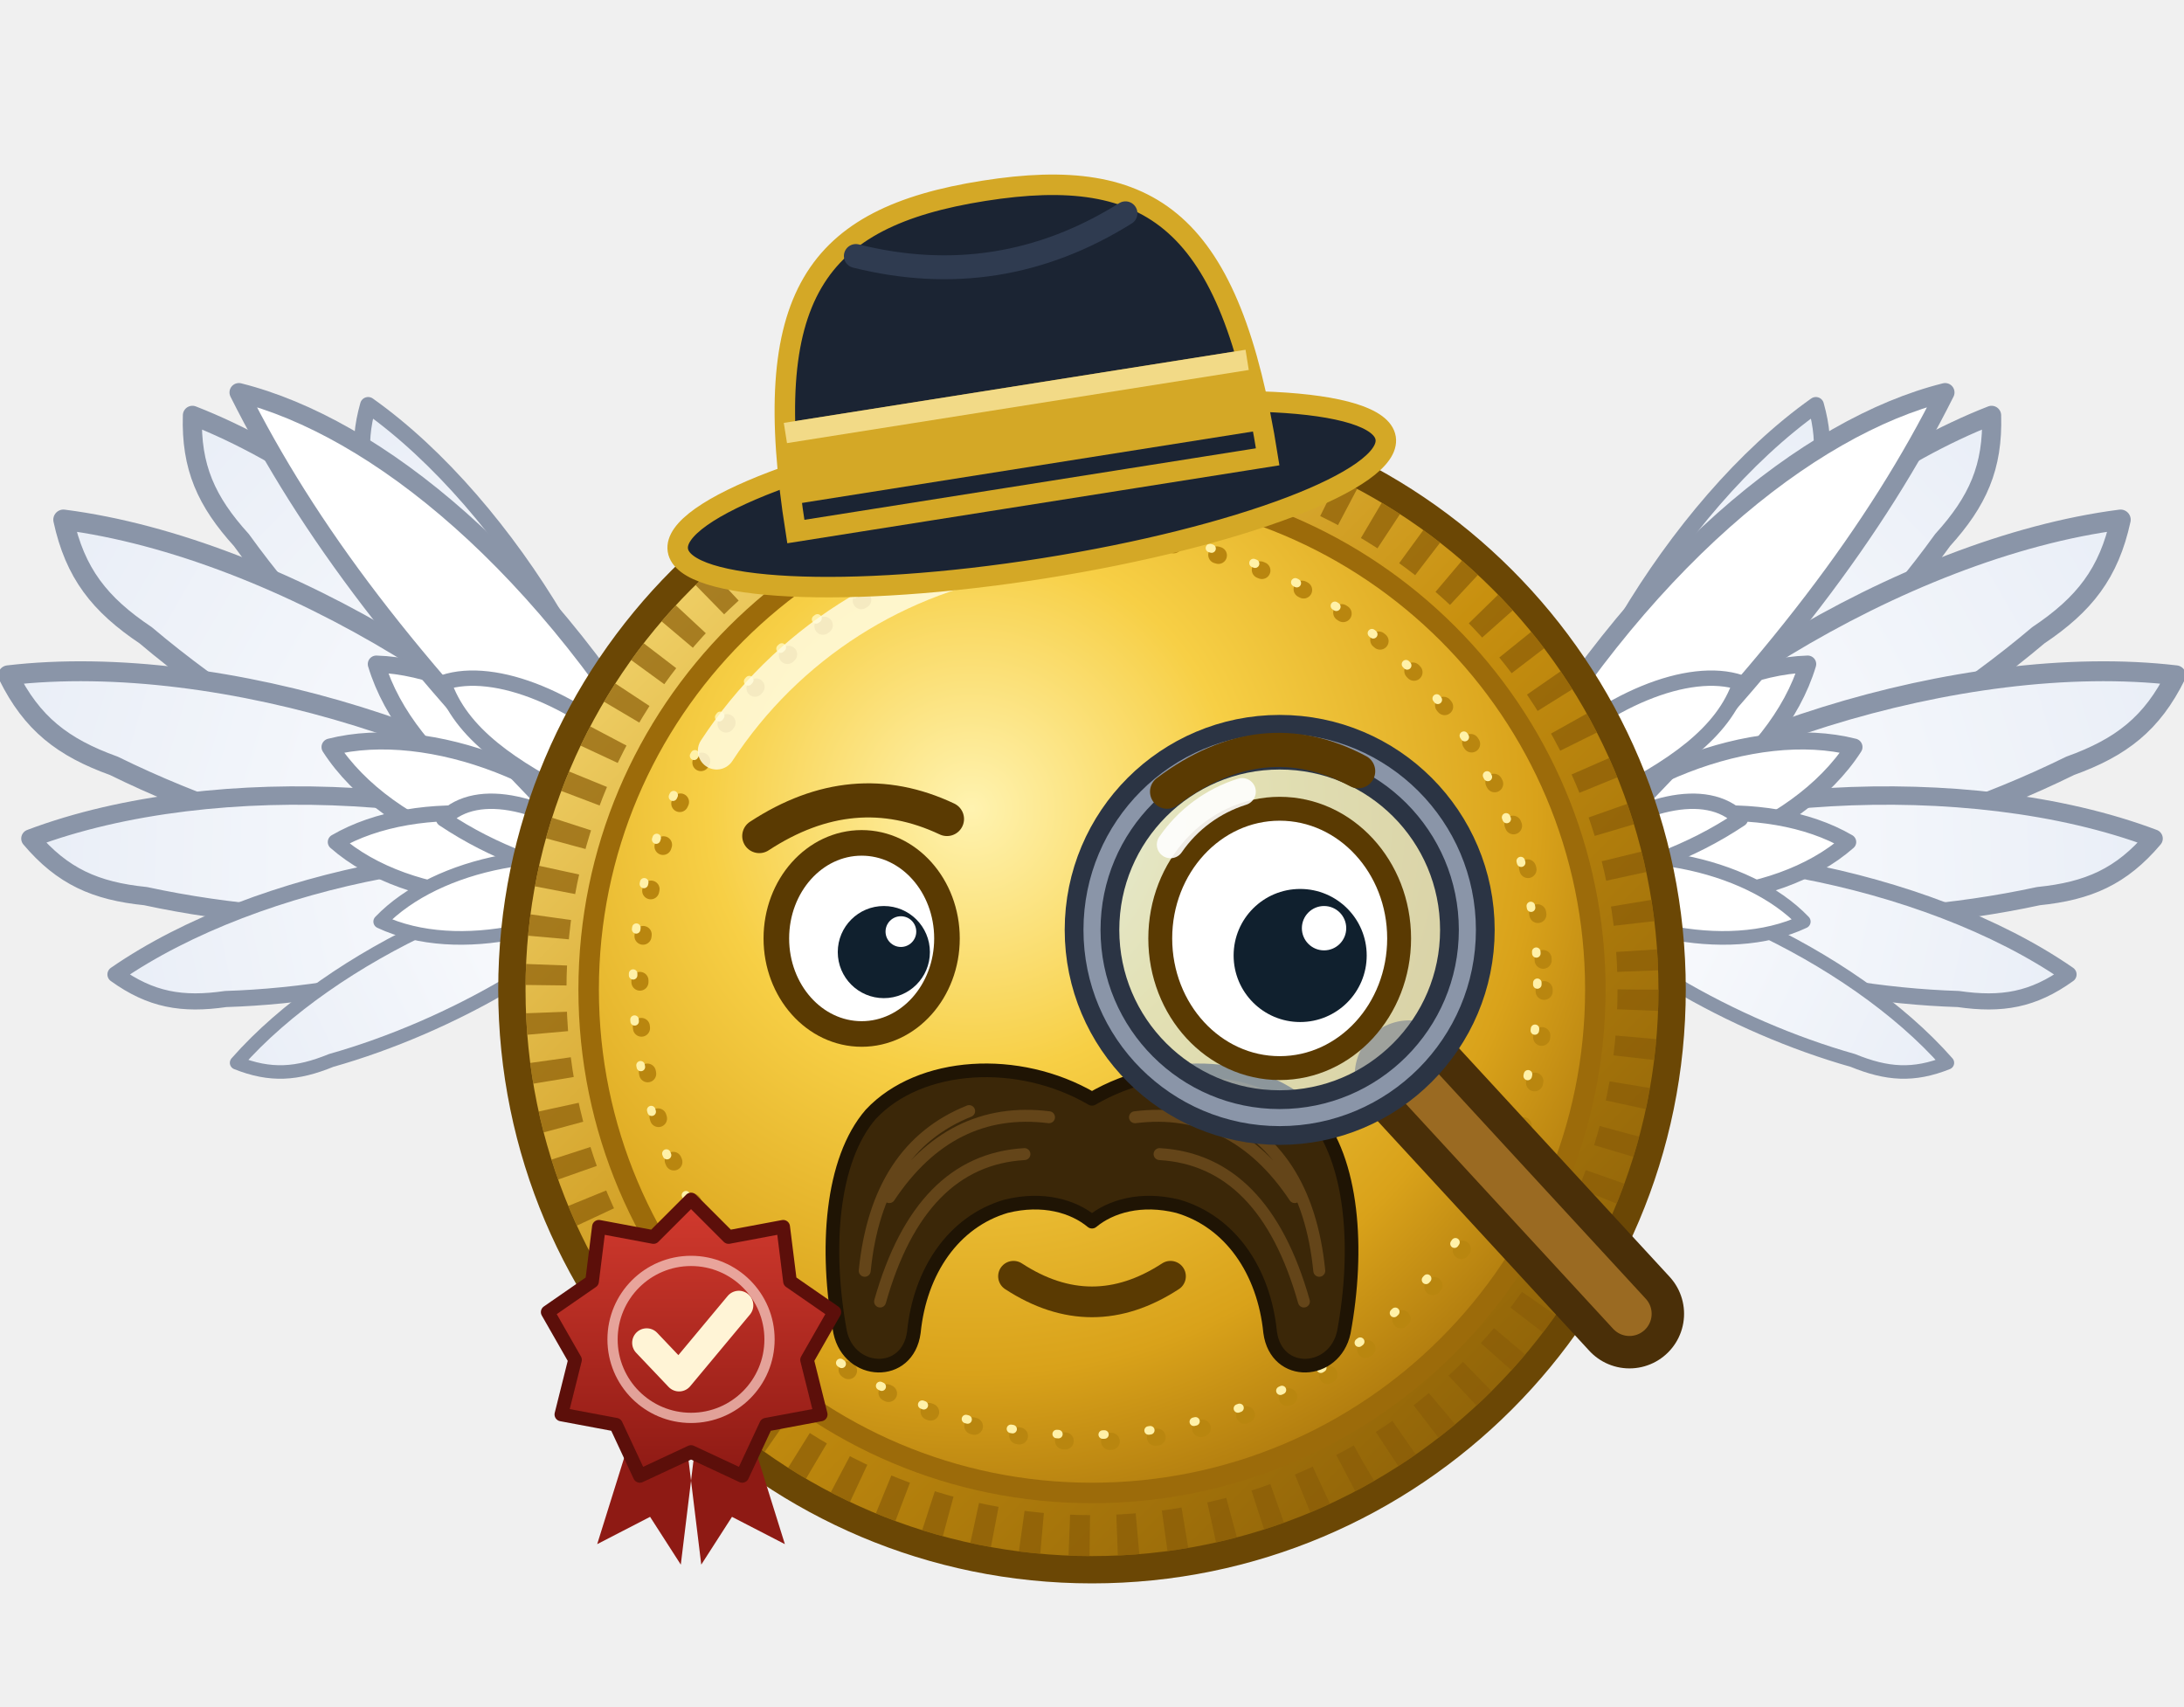
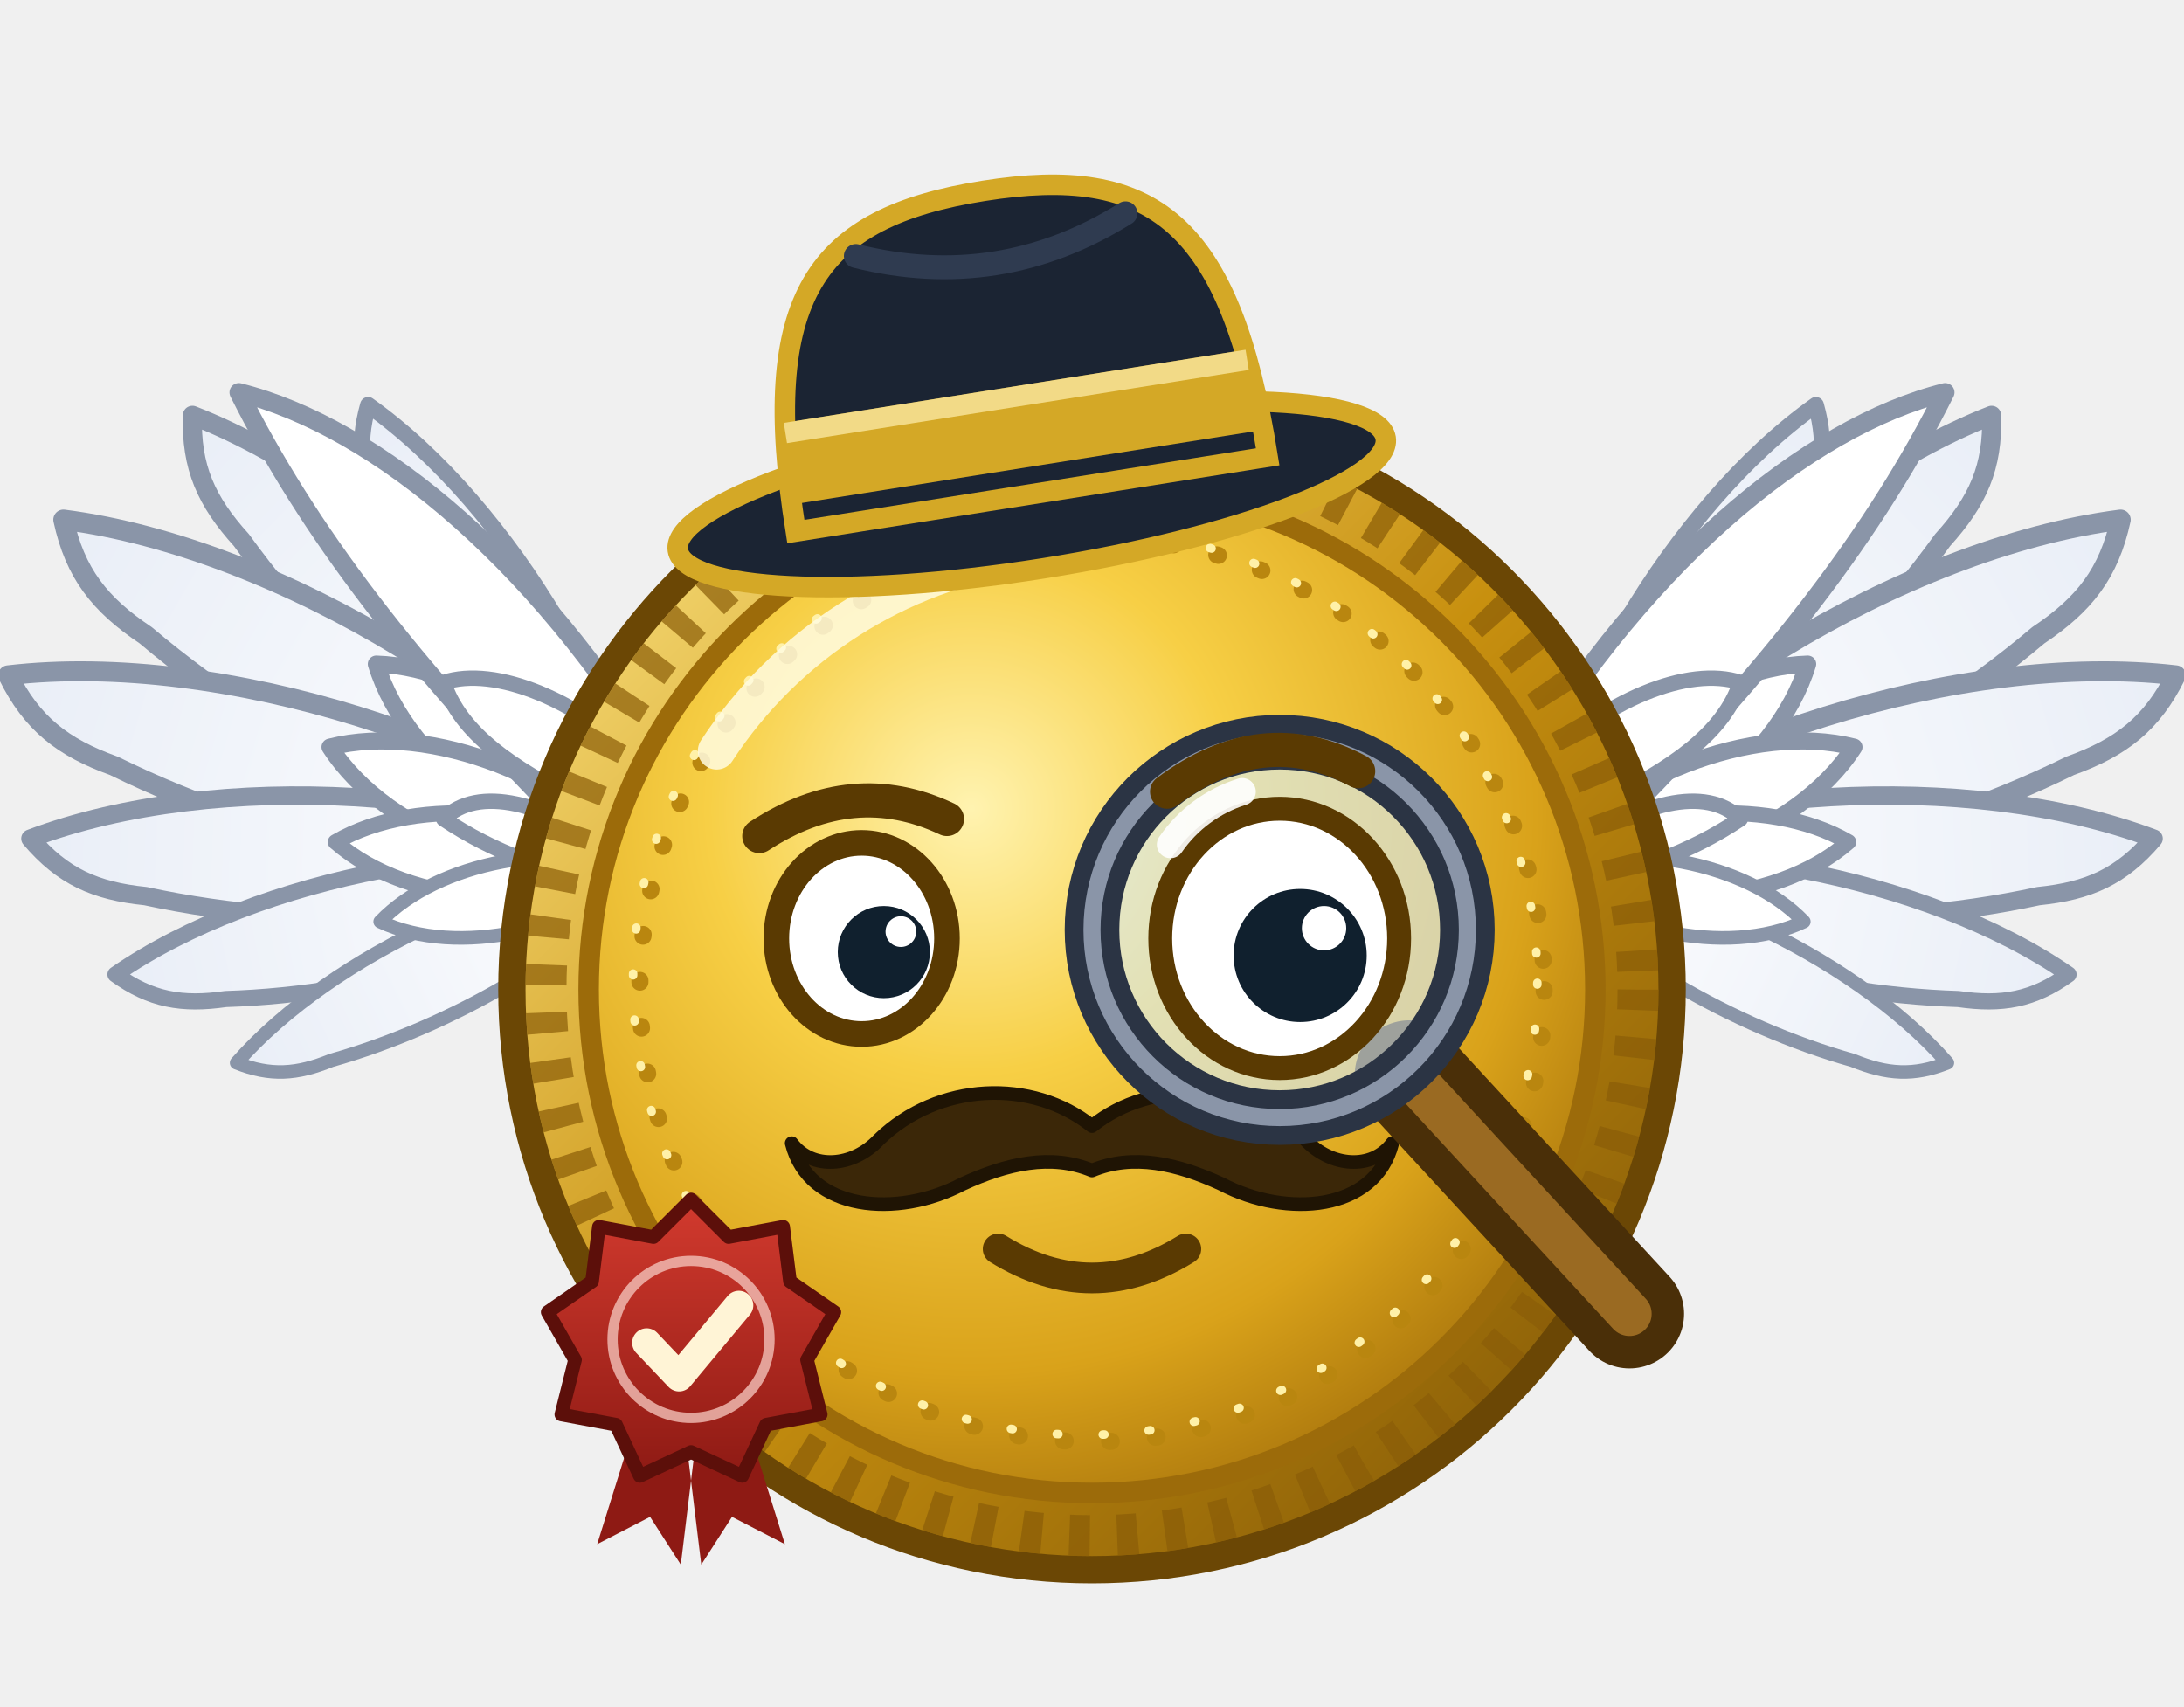
<svg xmlns="http://www.w3.org/2000/svg" xmlns:xlink="http://www.w3.org/1999/xlink" viewBox="0 0 128 100" role="img" aria-label="Auditavisión: una moneda de oro inspectora, con lupa, bigote, sombrero y alas de ángel">
  <defs>
    <radialGradient id="oro" cx="0.38" cy="0.32" r="0.75">
      <stop offset="0" stop-color="#fff3b0" />
      <stop offset="0.35" stop-color="#f7cf45" />
      <stop offset="0.75" stop-color="#d9a21a" />
      <stop offset="1" stop-color="#a8740c" />
    </radialGradient>
    <linearGradient id="canto" x1="0" y1="0" x2="1" y2="1">
      <stop offset="0" stop-color="#ffe98a" />
      <stop offset="0.5" stop-color="#c8900f" />
      <stop offset="1" stop-color="#7a5206" />
    </linearGradient>
    <linearGradient id="pluma" x1="1" y1="0" x2="0" y2="0">
      <stop offset="0" stop-color="#ffffff" />
      <stop offset="1" stop-color="#e9eef7" />
    </linearGradient>
    <linearGradient id="sello" x1="0" y1="0" x2="0" y2="1">
      <stop offset="0" stop-color="#d23a2e" />
      <stop offset="1" stop-color="#8e1a14" />
    </linearGradient>
    <path id="primaria" d="M0 0 C -9 -4.6, -26 -5.2, -37 -0.6 C -35 1.6, -33 2.4, -30 2.6 C -20 4.4, -8 3.6, 0 0 Z" fill="url(#pluma)" stroke="#8a95a8" stroke-width="1.1" stroke-linejoin="round" />
    <path id="cubierta" d="M0 0 C -6 -3.6, -15 -3.8, -20 -0.4 C -15 3.4, -6 3.2, 0 0 Z" fill="#ffffff" stroke="#8a95a8" stroke-width="1" stroke-linejoin="round" />
    <g id="ala">
      <g transform="translate(38 51)">
        <use xlink:href="#primaria" href="#primaria" transform="rotate(58) scale(0.86)" />
        <use xlink:href="#primaria" href="#primaria" transform="rotate(44) scale(1.02)" />
        <use xlink:href="#primaria" href="#primaria" transform="rotate(30) scale(1.08)" />
        <use xlink:href="#primaria" href="#primaria" transform="rotate(16) scale(1.06)" />
        <use xlink:href="#primaria" href="#primaria" transform="rotate(2) scale(0.98)" />
        <use xlink:href="#primaria" href="#primaria" transform="rotate(-12) scale(0.86)" />
        <use xlink:href="#primaria" href="#primaria" transform="rotate(-26) scale(0.72)" />
        <use xlink:href="#cubierta" href="#cubierta" transform="rotate(52) scale(0.95)" />
        <use xlink:href="#cubierta" href="#cubierta" transform="rotate(36) scale(1)" />
        <use xlink:href="#cubierta" href="#cubierta" transform="rotate(20) scale(1)" />
        <use xlink:href="#cubierta" href="#cubierta" transform="rotate(4) scale(0.92)" />
        <use xlink:href="#cubierta" href="#cubierta" transform="rotate(-12) scale(0.8)" />
        <path d="M2 -4 C -6 -18, -16 -26, -24 -28 C -20 -20, -14 -12, -4 -2 Z" fill="#ffffff" stroke="#8a95a8" stroke-width="1.1" stroke-linejoin="round" />
        <path d="M0 -6 C -4 -10, -9 -12, -12 -11 C -11 -8, -8 -6, -4 -4 M-2 -1 C -6 -4, -10 -5, -12 -3 C -9 -1, -6 0, -2 1" fill="#ffffff" stroke="#8a95a8" stroke-width="0.9" stroke-linejoin="round" />
      </g>
    </g>
  </defs>
  <use xlink:href="#ala" href="#ala" />
  <use xlink:href="#ala" href="#ala" transform="translate(128 0) scale(-1 1)" />
  <circle cx="64" cy="58" r="34" fill="url(#canto)" stroke="#6b4705" stroke-width="1.6" />
  <circle cx="64" cy="58" r="32" fill="none" stroke="#8a5d07" stroke-width="2.4" stroke-dasharray="1.2 1.6" opacity="0.7" />
  <circle cx="64" cy="58" r="29.5" fill="url(#oro)" stroke="#9c6b0a" stroke-width="1.2" />
  <circle cx="64" cy="58" r="26.5" fill="none" stroke="#b9860f" stroke-width="1" stroke-dasharray="0.1 2.6" stroke-linecap="round" />
  <circle cx="64" cy="58" r="26.5" fill="none" stroke="#fff1a8" stroke-width="0.5" stroke-dasharray="0.1 2.6" stroke-linecap="round" transform="translate(-0.4 -0.4)" />
  <path d="M42 44 A 26 26 0 0 1 60 32.5" fill="none" stroke="#fffbe0" stroke-width="2.2" stroke-linecap="round" opacity="0.85" />
  <path d="M44.5 49 Q50 45.4 55.5 48" fill="none" stroke="#5a3a02" stroke-width="2" stroke-linecap="round" />
  <ellipse cx="50.5" cy="55" rx="5" ry="5.6" fill="#ffffff" stroke="#5a3a02" stroke-width="1.5" />
  <circle cx="51.8" cy="55.8" r="2.7" fill="#10202e" />
  <circle cx="52.8" cy="54.6" r="0.9" fill="#ffffff" />
-   <path d="M64 64.4C68.32 61.88 74.08 62.24 76.96 65.3C79.3 68 79.66 73.22 78.76 78.08C78.22 80.6 74.8 80.78 74.44 78.08C74.08 74.48 72.1 71.6 69.04 70.7C66.88 70.16 65.08 70.7 64 71.6C62.92 70.7 61.12 70.16 58.96 70.7C55.9 71.6 53.92 74.48 53.56 78.08C53.2 80.78 49.78 80.6 49.24 78.08C48.34 73.22 48.7 68 51.04 65.3C53.92 62.24 59.68 61.88 64 64.4Z" fill="#3b2708" stroke="#1f1404" stroke-width="0.8" stroke-linejoin="round" />
-   <path d="M66.52 65.48 Q72.28 64.76 75.88 70.16M67.96 67.64 Q74.08 68 76.42 76.28M71.2 65.12 Q76.6 67.28 77.32 74.48M61.48 65.48 Q55.72 64.76 52.12 70.16M60.04 67.64 Q53.92 68 51.58 76.28M56.8 65.12 Q51.4 67.28 50.68 74.48" fill="none" stroke="#6b4a1c" stroke-width="0.7" stroke-linecap="round" opacity="0.85" />
-   <path d="M59.4 74.8 Q64 77.8 68.6 74.8" fill="none" stroke="#5a3a02" stroke-width="1.8" stroke-linecap="round" />
+   <path d="M64 66 C 60.5 63.2, 55 63.4, 51.5 66.8 C 50 68.4, 47.6 68.6, 46.4 67 C 47.4 71, 52.6 71.4, 56.4 69.4 C 59 68.2, 61.6 67.6, 64 68.6 C 66.4 67.6, 69 68.2, 71.6 69.4 C 75.4 71.4, 80.6 71, 81.6 67 C 80.4 68.6, 78 68.4, 76.5 66.8 C 73 63.4, 67.5 63.2, 64 66 Z" fill="#3b2708" stroke="#1f1404" stroke-width="0.8" stroke-linejoin="round" />
+   <path d="M58.5 73.2 Q64 76.6 69.5 73.2" fill="none" stroke="#5a3a02" stroke-width="1.8" stroke-linecap="round" />
  <line x1="82.6" y1="63" x2="95.5" y2="77" stroke="#4a2f08" stroke-width="6.4" stroke-linecap="round" />
  <line x1="82.6" y1="63" x2="95.5" y2="77" stroke="#9a6a22" stroke-width="2.6" stroke-linecap="round" />
  <circle cx="75" cy="54.5" r="11" fill="#d6ecff" fill-opacity="0.6" stroke="#2b3444" stroke-width="3.2" />
  <circle cx="75" cy="54.5" r="11" fill="none" stroke="#8a95a8" stroke-width="1" />
  <path d="M68.4 46.4 Q74 42.2 79.6 45.2" fill="none" stroke="#5a3a02" stroke-width="2" stroke-linecap="round" />
  <ellipse cx="75" cy="55" rx="7" ry="7.6" fill="#ffffff" stroke="#5a3a02" stroke-width="1.4" />
  <circle cx="76.2" cy="56" r="3.9" fill="#10202e" />
  <circle cx="77.6" cy="54.4" r="1.3" fill="#ffffff" />
  <path d="M68.6 49.5 A 8 8 0 0 1 72.8 46.4" fill="none" stroke="#ffffff" stroke-width="1.6" stroke-linecap="round" opacity="0.9" />
  <g transform="translate(40.5 78.5)">
    <path d="M-3 4 L-5.5 12 L-2.4 10.4 L-0.6 13.2 L0.4 5 Z M3 4 L5.5 12 L2.4 10.4 L0.6 13.2 L-0.4 5 Z" fill="#8e1a14" />
    <path d="M0 -8.2 L2.2 -6 L5.4 -6.6 L5.8 -3.4 L8.4 -1.6 L6.8 1.2 L7.6 4.4 L4.4 5 L3 8 L0 6.6 L-3 8 L-4.4 5 L-7.6 4.4 L-6.8 1.2 L-8.4 -1.6 L-5.8 -3.4 L-5.4 -6.6 L-2.2 -6 Z" fill="url(#sello)" stroke="#5c0f0a" stroke-width="0.8" stroke-linejoin="round" />
    <circle cx="0" cy="0" r="4.6" fill="none" stroke="#f3c1b8" stroke-width="0.6" opacity="0.8" />
    <path d="M-2.6 0.2 L-0.7 2.2 L2.8 -2" fill="none" stroke="#fff4d6" stroke-width="1.7" stroke-linecap="round" stroke-linejoin="round" />
  </g>
  <g transform="rotate(-9 60 26)">
    <ellipse cx="60" cy="29" rx="21" ry="4.4" fill="#1b2433" stroke="#d4a826" stroke-width="1.2" />
    <path d="M46 29 C 46 15, 50 11, 60 11 C 70 11, 74 15, 74 29 Z" fill="#1b2433" stroke="#d4a826" stroke-width="1.2" />
    <path d="M52 13.6 Q60 17 68 13.6" fill="none" stroke="#2f3b50" stroke-width="1.4" stroke-linecap="round" />
    <rect x="46.3" y="22.6" width="27.4" height="4.8" fill="#d4a826" />
    <rect x="46.3" y="22.6" width="27.4" height="1.2" fill="#fff0b0" opacity="0.7" />
  </g>
</svg>
